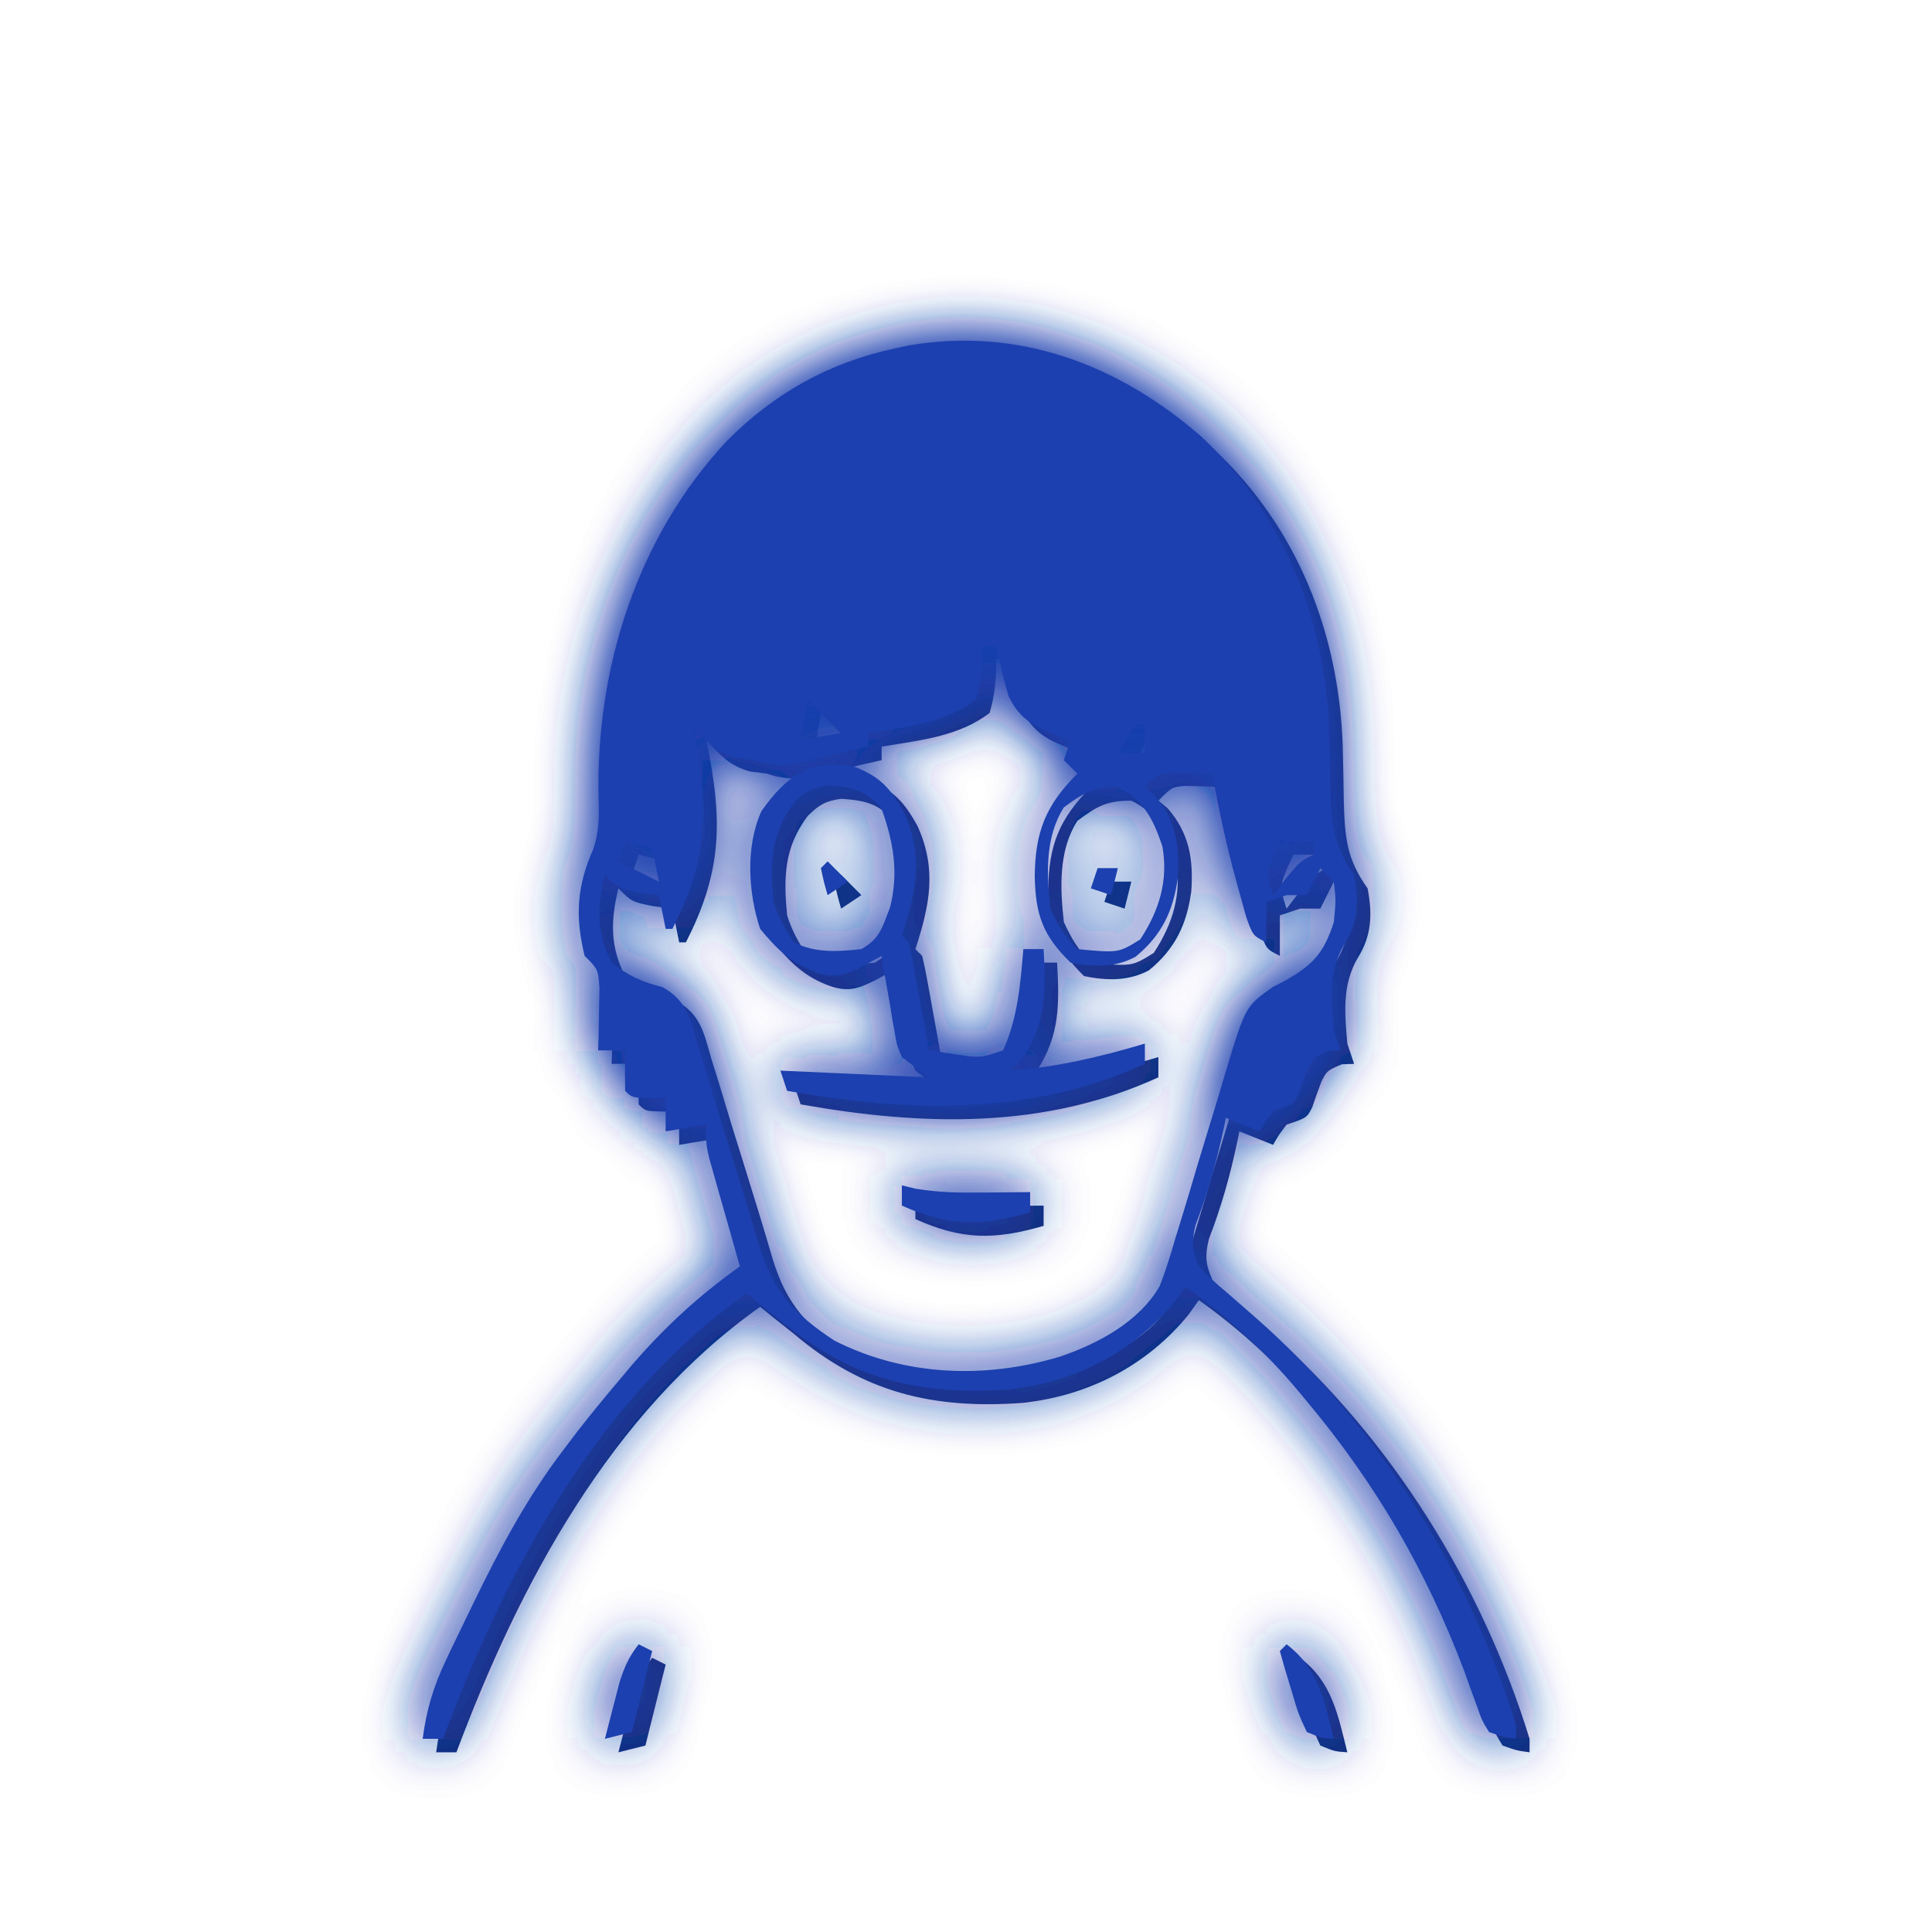
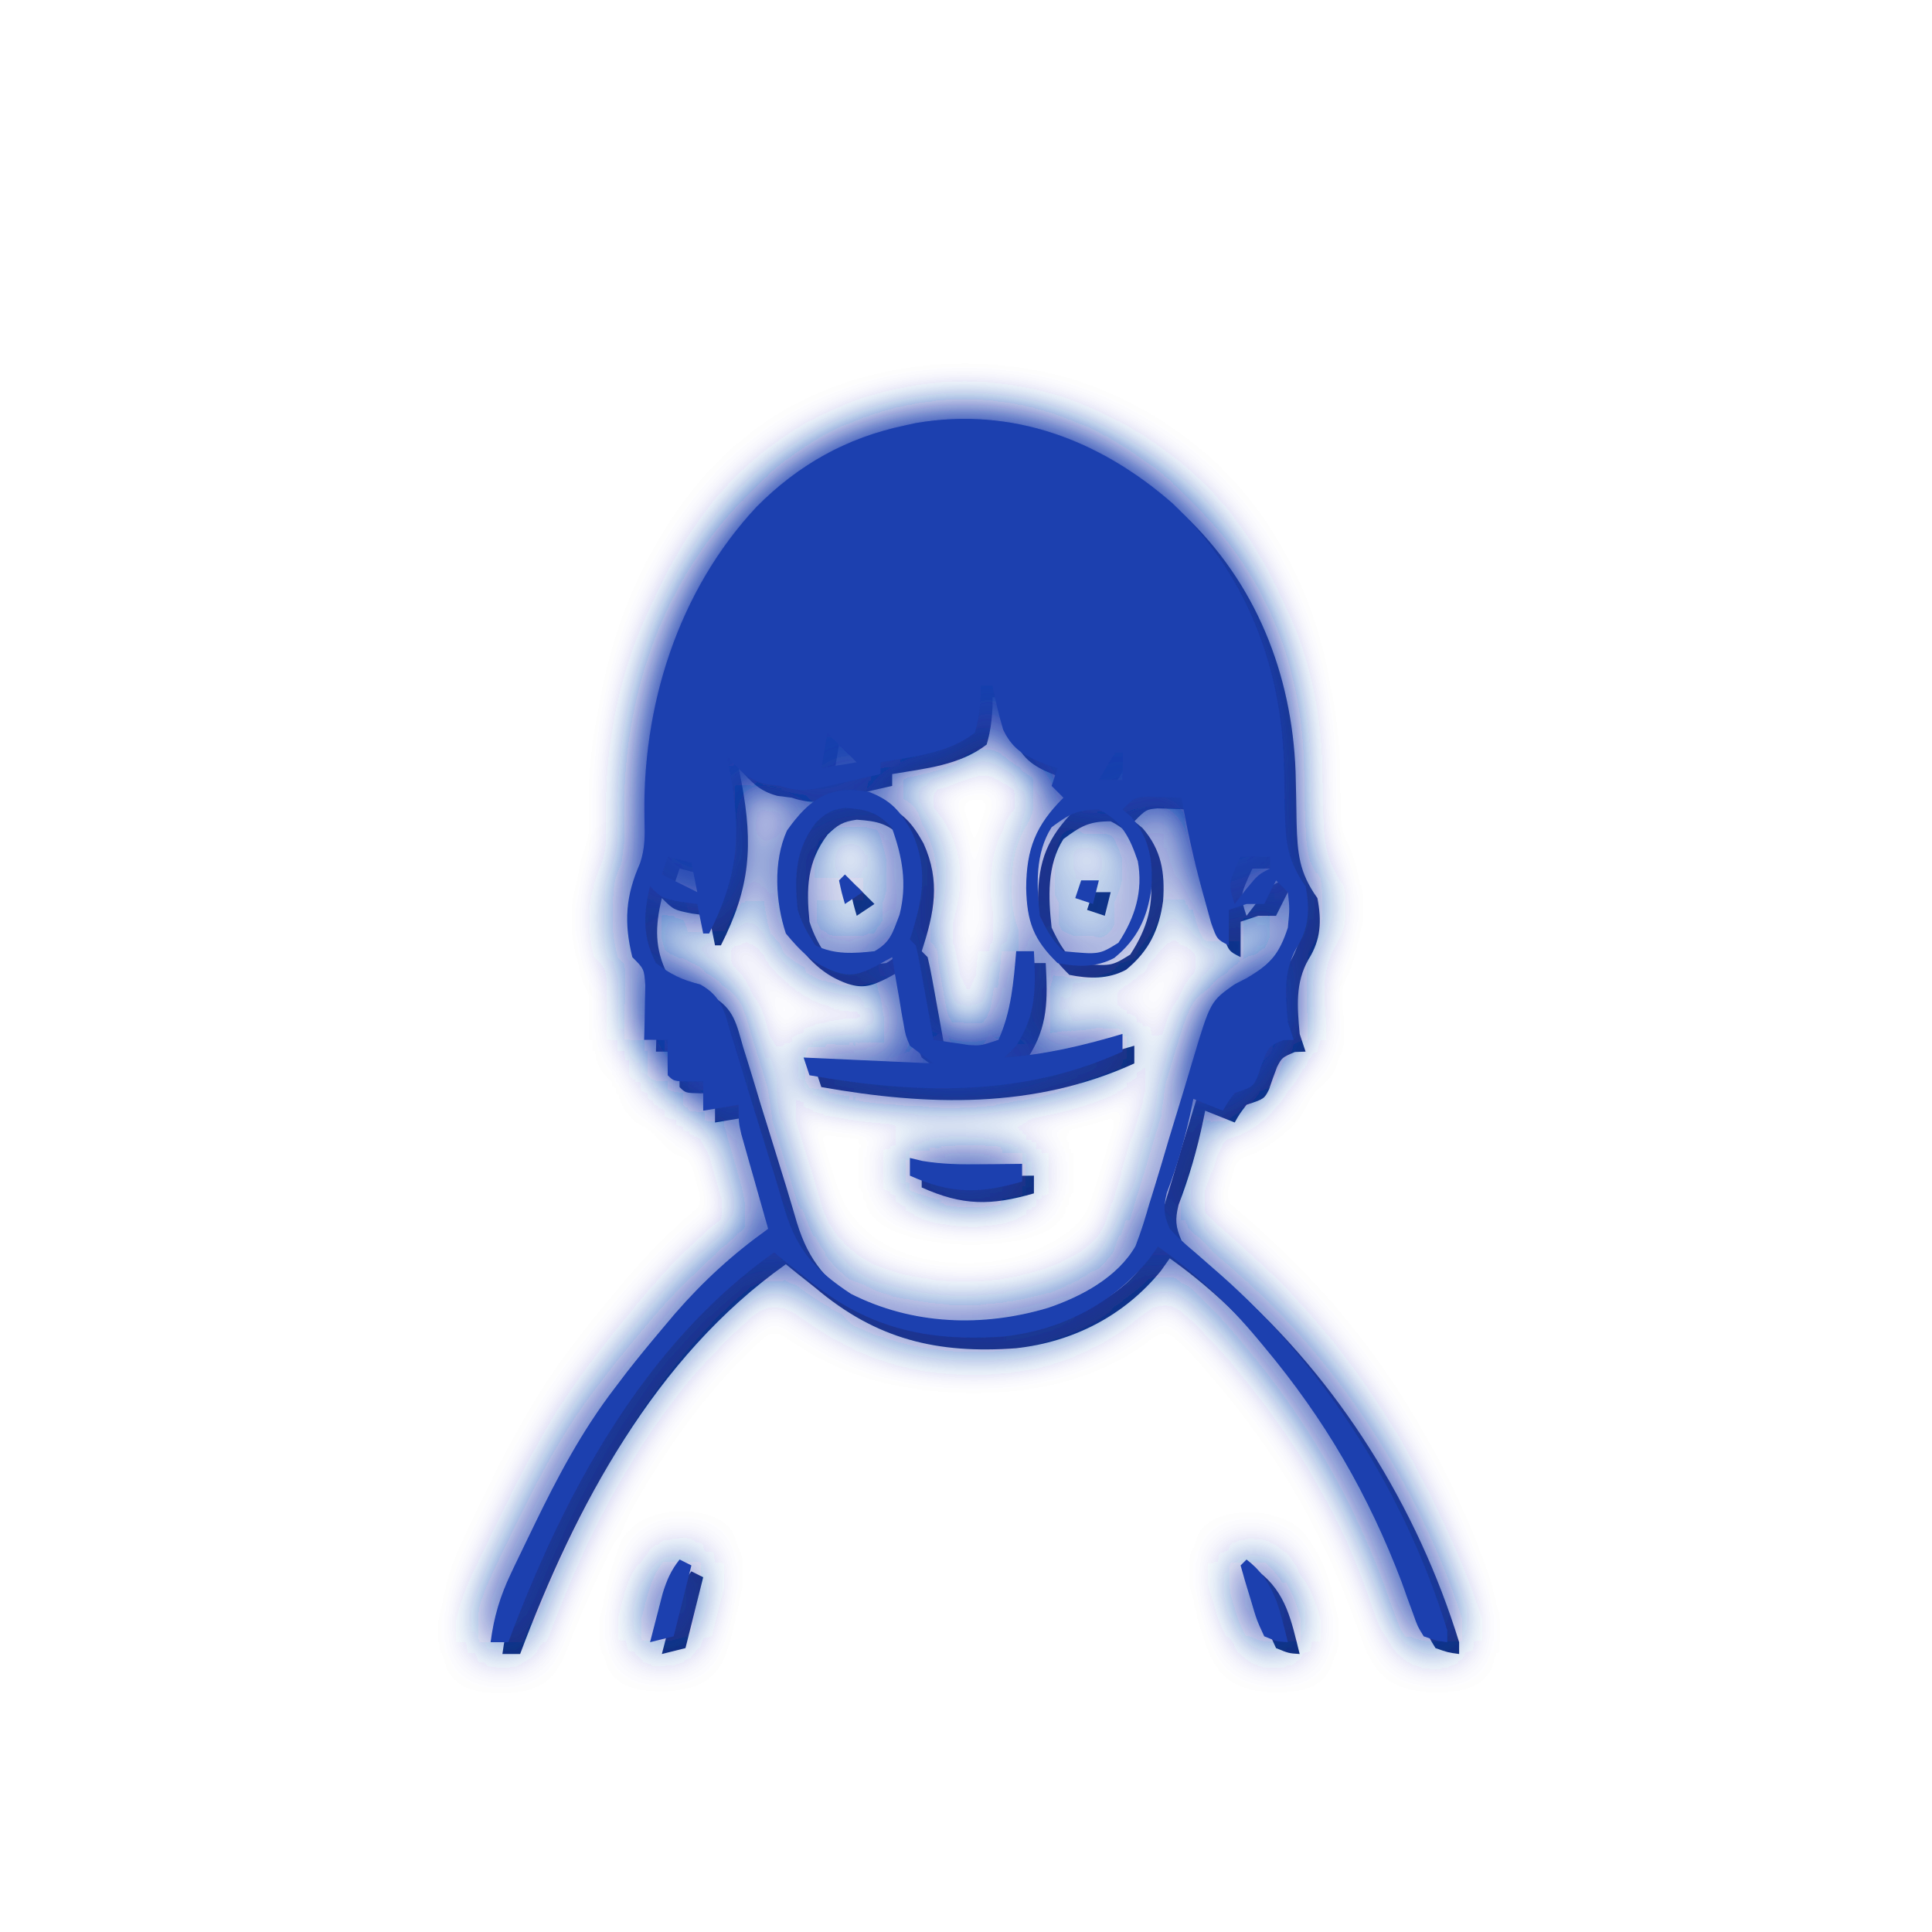
<svg xmlns="http://www.w3.org/2000/svg" version="1.1" width="229" height="229" viewBox="0 0 229 229">
  <defs>
    <filter id="glow">
      <feGaussianBlur stdDeviation="4" result="blur" />
      <feMerge>
        <feMergeNode in="blur" />
        <feMergeNode in="blur" />
        <feMergeNode in="SourceGraphic" />
      </feMerge>
    </filter>
  </defs>
-   <g transform="translate(22.9,22.9) scale(0.8)">
+   <g transform="translate(34.35,34.35) scale(0.7)">
    <g transform="translate(2,2)">
      <path d="M0 0 C12.135 11.467 18.282 26.918 18.898 43.512 C18.975 46.383 19.028 49.254 19.068 52.127 C19.216 57.314 19.491 60.563 22.59 64.898 C23.334 68.752 23.198 71.936 21.09 75.273 C18.797 79.285 19.191 83.373 19.59 87.898 C19.92 88.888 20.25 89.878 20.59 90.898 C19.992 90.919 19.394 90.94 18.777 90.961 C16.59 91.898 16.59 91.898 15.762 93.488 C15.277 94.749 14.822 96.022 14.398 97.305 C13.59 98.898 13.59 98.898 10.59 99.898 C9.402 101.461 9.402 101.461 8.59 102.898 C6.94 102.238 5.29 101.578 3.59 100.898 C3.48 101.444 3.371 101.989 3.258 102.551 C2.219 107.494 0.891 112.139 -0.922 116.855 C-1.523 119.373 -1.435 120.517 -0.41 122.898 C1.523 124.906 1.523 124.906 4.027 127.023 C4.946 127.824 5.862 128.626 6.777 129.43 C7.247 129.84 7.716 130.25 8.199 130.672 C26.141 146.497 39.549 168.039 46.59 190.898 C46.59 191.558 46.59 192.218 46.59 192.898 C44.704 192.643 44.704 192.643 42.59 191.898 C41.544 190.203 41.544 190.203 40.766 187.988 C40.464 187.171 40.163 186.354 39.852 185.512 C39.539 184.629 39.225 183.746 38.902 182.836 C33.264 167.936 25.81 155.105 15.59 142.898 C15.203 142.432 14.816 141.965 14.417 141.484 C9.373 135.456 3.985 130.464 -2.41 125.898 C-2.905 126.6 -3.4 127.301 -3.91 128.023 C-10.11 135.622 -18.721 140.034 -28.435 141.126 C-41.755 142.093 -52.061 139.656 -62.41 130.898 C-63.408 130.105 -64.408 129.313 -65.41 128.523 C-65.74 128.255 -65.74 128.255 -67.41 126.898 C-89.555 142.571 -103.085 167.996 -112.41 192.898 C-113.4 192.898 -114.39 192.898 -115.41 192.898 C-114.847 188.609 -113.823 185.168 -111.969 181.266 C-111.726 180.751 -111.482 180.237 -111.232 179.707 C-110.447 178.058 -109.649 176.415 -108.848 174.773 C-108.712 174.493 -108.712 174.493 -108.025 173.074 C-104.063 164.905 -99.954 157.123 -94.41 149.898 C-93.767 149.049 -93.124 148.199 -92.461 147.324 C-90.495 144.802 -88.474 142.342 -86.41 139.898 C-85.688 139.041 -84.966 138.184 -84.223 137.301 C-79.416 131.768 -74.375 127.157 -68.41 122.898 C-68.562 122.369 -68.713 121.839 -68.869 121.294 C-69.554 118.892 -70.232 116.489 -70.91 114.086 C-71.149 113.253 -71.387 112.419 -71.633 111.561 C-71.858 110.758 -72.084 109.956 -72.316 109.129 C-72.421 108.76 -72.421 108.76 -72.951 106.891 C-73.41 104.898 -73.41 104.898 -73.41 101.898 C-74.4 102.063 -74.4 102.063 -79.41 102.898 C-79.41 101.248 -79.41 99.598 -79.41 97.898 C-80.215 97.919 -81.019 97.94 -81.848 97.961 C-84.41 97.898 -84.41 97.898 -85.41 96.898 C-85.451 94.899 -85.453 92.898 -85.41 90.898 C-86.73 90.898 -88.05 90.898 -89.41 90.898 C-89.387 90.055 -89.364 89.212 -89.34 88.344 C-89.322 87.248 -89.304 86.152 -89.285 85.023 C-89.262 83.933 -89.239 82.842 -89.215 81.719 C-89.41 78.898 -89.41 78.898 -91.41 76.898 C-92.876 70.967 -92.545 66.509 -90.105 61.004 C-89.27 58.475 -89.278 56.432 -89.348 53.773 C-89.854 34.477 -83.667 14.876 -70.384 0.658 C-63.34 -6.45 -55.196 -11.026 -45.41 -13.102 C-44.768 -13.243 -44.126 -13.385 -43.465 -13.531 C-27.036 -16.35 -12.226 -10.66 0 0 Z M-32.41 30.898 C-32.413 31.441 -32.415 31.984 -32.418 32.543 C-32.539 34.785 -32.774 36.743 -33.41 38.898 C-37.992 42.423 -43.804 42.957 -49.41 43.898 C-49.41 44.558 -49.41 45.218 -49.41 45.898 C-51.679 46.429 -53.95 46.948 -56.223 47.461 C-56.865 47.612 -57.508 47.764 -58.17 47.92 C-61.436 48.648 -63.173 48.977 -66.41 47.898 C-67.215 47.795 -68.019 47.692 -68.848 47.586 C-72.006 46.739 -73.204 45.245 -75.41 42.898 C-75.254 43.66 -75.098 44.422 -74.938 45.207 C-72.91 55.961 -73.441 63.122 -78.41 72.898 C-78.74 72.898 -79.07 72.898 -79.41 72.898 C-79.74 71.248 -80.07 69.598 -80.41 67.898 C-80.885 67.837 -80.885 67.837 -83.285 67.523 C-86.41 66.898 -86.41 66.898 -88.41 64.898 C-89.57 69.655 -89.667 73.519 -87.41 77.898 C-84.93 79.843 -82.966 80.761 -79.917 81.515 C-76.188 83.573 -75.771 86.268 -74.621 90.215 C-74.391 90.945 -74.161 91.676 -73.924 92.428 C-73.192 94.767 -72.488 97.113 -71.785 99.461 C-71.305 101.014 -70.823 102.567 -70.34 104.119 C-67.087 114.593 -67.087 114.593 -65.546 119.844 C-63.496 126.556 -60.319 130.02 -54.41 133.898 C-43.983 139.194 -32.066 139.603 -20.973 136.273 C-15.353 134.359 -9.278 131.121 -6.222 125.849 C-5.309 123.502 -4.574 121.162 -3.891 118.738 C-3.621 117.871 -3.35 117.003 -3.072 116.11 C-2.221 113.359 -1.408 110.599 -0.598 107.836 C0.238 105.072 1.081 102.311 1.93 99.552 C2.454 97.841 2.969 96.127 3.473 94.41 C6.476 84.394 6.476 84.394 10.527 81.527 C11.208 81.175 11.889 80.824 12.59 80.461 C16.662 78.066 18.12 76.4 19.59 71.898 C19.902 68.648 19.902 68.648 19.59 65.898 C18.93 65.238 18.27 64.578 17.59 63.898 C16.93 65.218 16.27 66.538 15.59 67.898 C14.6 67.898 13.61 67.898 12.59 67.898 C12.095 68.063 12.095 68.063 9.59 68.898 C9.59 70.878 9.59 72.858 9.59 74.898 C7.59 73.898 7.59 73.898 6.59 71.09 C6.247 69.883 5.915 68.673 5.59 67.461 C5.416 66.834 5.242 66.206 5.063 65.56 C3.658 60.387 2.515 55.18 1.59 49.898 C0.299 49.844 -0.993 49.806 -2.285 49.773 C-3.004 49.75 -3.724 49.727 -4.465 49.703 C-6.41 49.898 -6.41 49.898 -8.41 51.898 C-8.183 52.084 -8.183 52.084 -7.035 53.023 C-3.801 56.756 -3.196 60.598 -3.535 65.398 C-4.224 70.258 -5.904 73.851 -9.797 77.031 C-12.839 78.666 -16.078 78.577 -19.41 77.898 C-23.538 73.876 -24.588 70.843 -24.723 65.211 C-24.682 58.516 -23.091 54.579 -18.41 49.898 C-18.74 49.568 -18.74 49.568 -20.41 47.898 C-20.245 47.403 -20.245 47.403 -19.41 44.898 C-19.953 44.726 -20.496 44.553 -21.055 44.375 C-24.665 42.957 -26.878 42.004 -28.609 38.406 C-29.334 35.912 -29.942 33.452 -30.41 30.898 C-31.07 30.898 -31.73 30.898 -32.41 30.898 Z M-58.41 38.898 C-58.74 40.878 -59.07 42.858 -59.41 44.898 C-57.43 44.568 -55.45 44.238 -53.41 43.898 C-55.06 42.248 -56.71 40.598 -58.41 38.898 Z M-9.41 41.898 C-10.44 43.547 -11.441 45.213 -12.41 46.898 C-11.09 46.898 -9.77 46.898 -8.41 46.898 C-8.41 45.248 -8.41 43.598 -8.41 41.898 C-8.74 41.898 -9.07 41.898 -9.41 41.898 Z M-20.41 54.898 C-23.227 59.325 -22.977 64.826 -22.41 69.898 C-21.246 72.379 -20.316 73.993 -18.41 75.898 C-12.333 76.472 -12.333 76.472 -9.098 74.461 C-6.298 70.21 -4.895 65.734 -5.82 60.641 C-7.152 56.697 -8.541 53.833 -12.41 51.898 C-16.087 51.898 -17.481 52.72 -20.41 54.898 Z M-85.41 59.898 C-85.74 60.888 -86.07 61.878 -86.41 62.898 C-84.43 63.888 -82.45 64.878 -80.41 65.898 C-80.74 64.248 -81.07 62.598 -81.41 60.898 C-82.73 60.568 -84.05 60.238 -85.41 59.898 Z M11.59 59.898 C9.465 64.523 9.465 64.523 10.59 67.898 C11.209 67.094 11.827 66.29 12.465 65.461 C14.59 62.898 14.59 62.898 16.59 61.898 C16.59 61.238 16.59 60.578 16.59 59.898 C14.94 59.898 13.29 59.898 11.59 59.898 Z " fill="#142d7a" transform="translate(149.4102,36.10156)" />
      <path d="M0 0 C3.792 1.411 5.404 3.307 7.312 6.75 C10.22 13.19 9.137 18.454 7 25 C7.33 25.33 7.66 25.66 8 26 C8.292 27.19 8.536 28.392 8.754 29.598 C8.886 30.316 9.018 31.035 9.154 31.775 C9.289 32.53 9.424 33.285 9.562 34.062 C9.701 34.821 9.84 35.58 9.982 36.361 C10.325 38.24 10.664 40.12 11 42 C12.27 42.196 13.541 42.381 14.812 42.562 C15.52 42.667 16.228 42.771 16.957 42.879 C19 43 19 43 22 42 C24.166 37.186 24.559 32.22 25 27 C25.99 27 26.98 27 28 27 C28.33 33.185 28.429 37.724 25 43 C24.34 43.66 23.68 44.32 23 45 C29.938 44.503 36.342 42.979 43 41 C43 41.99 43 42.98 43 44 C26.017 51.74 8.022 51.199 -10 48 C-10.165 47.505 -10.165 47.505 -11 45 C-3.74 45.33 3.52 45.66 11 46 C9.68 45.01 8.36 44.02 7 43 C6.271 41.282 6.271 41.282 5.953 39.426 C5.831 38.759 5.708 38.092 5.582 37.404 C5.472 36.714 5.363 36.024 5.25 35.312 C5.125 34.611 5 33.909 4.871 33.186 C4.566 31.46 4.281 29.73 4 28 C3.083 28.505 2.167 29.011 1.223 29.531 C-1.296 30.785 -2.79 31.409 -5.562 30.5 C-9.352 29.147 -11.449 27.076 -14 24 C-15.774 18.679 -16.183 11.785 -13.812 6.562 C-10 1.173 -6.538 -1.187 0 0 Z M-8.938 5.25 C-12.449 9.931 -12.559 14.344 -12 20 C-11.251 22.35 -10.365 23.9 -9 26 C-5.798 27.601 -2.514 27.382 1 27 C3.779 25.426 4.072 23.816 5.25 20.812 C6.562 15.597 5.742 11.052 3.938 6.062 C1.435 3.398 -0.406 2.978 -3.996 2.727 C-6.347 3.047 -7.242 3.619 -8.938 5.25 Z " fill="#142d7a" transform="translate(98,85)" />
      <path d="M0 0 C0.99 0.99 1.98 1.98 3 3 C2.505 3.33 2.505 3.33 0 5 C-0.562 3.062 -0.562 3.062 -1 1 C-0.67 0.67 -0.34 0.34 0 0 Z " fill="#142d7a" transform="translate(94,99)" />
      <path d="M0 0 C0.99 0 1.98 0 3 0 C2.67 1.32 2.34 2.64 2 4 C1.01 3.67 0.02 3.34 -1 3 C-0.67 2.01 -0.34 1.02 0 0 Z " fill="#142d7a" transform="translate(134,100)" />
      <path d="M0 0 C0.674 0.164 1.348 0.327 2.043 0.496 C5.513 1.087 8.803 1.109 12.312 1.062 C12.958 1.058 13.603 1.053 14.268 1.049 C15.845 1.037 17.423 1.019 19 1 C19 1.99 19 2.98 19 4 C11.753 6.103 6.917 6.107 0 3 C0 2.01 0 1.02 0 0 Z " fill="#142d7a" transform="translate(105,147)" />
      <path d="M0 0 C0.66 0.33 1.32 0.66 2 1 C1.01 4.96 0.02 8.92 -1 13 C-2.32 13.33 -3.64 13.66 -5 14 C-4.549 12.227 -4.089 10.457 -3.625 8.688 C-3.37 7.701 -3.115 6.715 -2.852 5.699 C-2.127 3.402 -1.469 1.871 0 0 Z " fill="#142d7a" transform="translate(66,215)" />
      <path d="M0 0 C4.756 3.608 5.608 8.474 7 14 C5.141 13.879 5.141 13.879 3 13 C1.734 10.277 1.734 10.277 0.75 6.938 C0.415 5.833 0.08 4.728 -0.266 3.59 C-0.387 3.163 -0.387 3.163 -1 1 C-0.67 0.67 -0.34 0.34 0 0 Z " fill="#142d7a" transform="translate(162,215)" />
    </g>
    <g filter="url(#glow)">
      <path d="M0 0 C12.135 11.467 18.282 26.918 18.898 43.512 C18.975 46.383 19.028 49.254 19.068 52.127 C19.216 57.314 19.491 60.563 22.59 64.898 C23.334 68.752 23.198 71.936 21.09 75.273 C18.797 79.285 19.191 83.373 19.59 87.898 C19.92 88.888 20.25 89.878 20.59 90.898 C19.992 90.919 19.394 90.94 18.777 90.961 C16.59 91.898 16.59 91.898 15.762 93.488 C15.277 94.749 14.822 96.022 14.398 97.305 C13.59 98.898 13.59 98.898 10.59 99.898 C9.402 101.461 9.402 101.461 8.59 102.898 C6.94 102.238 5.29 101.578 3.59 100.898 C3.48 101.444 3.371 101.989 3.258 102.551 C2.219 107.494 0.891 112.139 -0.922 116.855 C-1.523 119.373 -1.435 120.517 -0.41 122.898 C1.523 124.906 1.523 124.906 4.027 127.023 C4.946 127.824 5.862 128.626 6.777 129.43 C7.247 129.84 7.716 130.25 8.199 130.672 C26.141 146.497 39.549 168.039 46.59 190.898 C46.59 191.558 46.59 192.218 46.59 192.898 C44.704 192.643 44.704 192.643 42.59 191.898 C41.544 190.203 41.544 190.203 40.766 187.988 C40.464 187.171 40.163 186.354 39.852 185.512 C39.539 184.629 39.225 183.746 38.902 182.836 C33.264 167.936 25.81 155.105 15.59 142.898 C15.203 142.432 14.816 141.965 14.417 141.484 C9.373 135.456 3.985 130.464 -2.41 125.898 C-2.905 126.6 -3.4 127.301 -3.91 128.023 C-10.11 135.622 -18.721 140.034 -28.435 141.126 C-41.755 142.093 -52.061 139.656 -62.41 130.898 C-63.408 130.105 -64.408 129.313 -65.41 128.523 C-65.74 128.255 -65.74 128.255 -67.41 126.898 C-89.555 142.571 -103.085 167.996 -112.41 192.898 C-113.4 192.898 -114.39 192.898 -115.41 192.898 C-114.847 188.609 -113.823 185.168 -111.969 181.266 C-111.726 180.751 -111.482 180.237 -111.232 179.707 C-110.447 178.058 -109.649 176.415 -108.848 174.773 C-108.712 174.493 -108.712 174.493 -108.025 173.074 C-104.063 164.905 -99.954 157.123 -94.41 149.898 C-93.767 149.049 -93.124 148.199 -92.461 147.324 C-90.495 144.802 -88.474 142.342 -86.41 139.898 C-85.688 139.041 -84.966 138.184 -84.223 137.301 C-79.416 131.768 -74.375 127.157 -68.41 122.898 C-68.562 122.369 -68.713 121.839 -68.869 121.294 C-69.554 118.892 -70.232 116.489 -70.91 114.086 C-71.149 113.253 -71.387 112.419 -71.633 111.561 C-71.858 110.758 -72.084 109.956 -72.316 109.129 C-72.421 108.76 -72.421 108.76 -72.951 106.891 C-73.41 104.898 -73.41 104.898 -73.41 101.898 C-74.4 102.063 -74.4 102.063 -79.41 102.898 C-79.41 101.248 -79.41 99.598 -79.41 97.898 C-80.215 97.919 -81.019 97.94 -81.848 97.961 C-84.41 97.898 -84.41 97.898 -85.41 96.898 C-85.451 94.899 -85.453 92.898 -85.41 90.898 C-86.73 90.898 -88.05 90.898 -89.41 90.898 C-89.387 90.055 -89.364 89.212 -89.34 88.344 C-89.322 87.248 -89.304 86.152 -89.285 85.023 C-89.262 83.933 -89.239 82.842 -89.215 81.719 C-89.41 78.898 -89.41 78.898 -91.41 76.898 C-92.876 70.967 -92.545 66.509 -90.105 61.004 C-89.27 58.475 -89.278 56.432 -89.348 53.773 C-89.854 34.477 -83.667 14.876 -70.384 0.658 C-63.34 -6.45 -55.196 -11.026 -45.41 -13.102 C-44.768 -13.243 -44.126 -13.385 -43.465 -13.531 C-27.036 -16.35 -12.226 -10.66 0 0 Z M-32.41 30.898 C-32.413 31.441 -32.415 31.984 -32.418 32.543 C-32.539 34.785 -32.774 36.743 -33.41 38.898 C-37.992 42.423 -43.804 42.957 -49.41 43.898 C-49.41 44.558 -49.41 45.218 -49.41 45.898 C-51.679 46.429 -53.95 46.948 -56.223 47.461 C-56.865 47.612 -57.508 47.764 -58.17 47.92 C-61.436 48.648 -63.173 48.977 -66.41 47.898 C-67.215 47.795 -68.019 47.692 -68.848 47.586 C-72.006 46.739 -73.204 45.245 -75.41 42.898 C-75.254 43.66 -75.098 44.422 -74.938 45.207 C-72.91 55.961 -73.441 63.122 -78.41 72.898 C-78.74 72.898 -79.07 72.898 -79.41 72.898 C-79.74 71.248 -80.07 69.598 -80.41 67.898 C-80.885 67.837 -80.885 67.837 -83.285 67.523 C-86.41 66.898 -86.41 66.898 -88.41 64.898 C-89.57 69.655 -89.667 73.519 -87.41 77.898 C-84.93 79.843 -82.966 80.761 -79.917 81.515 C-76.188 83.573 -75.771 86.268 -74.621 90.215 C-74.391 90.945 -74.161 91.676 -73.924 92.428 C-73.192 94.767 -72.488 97.113 -71.785 99.461 C-71.305 101.014 -70.823 102.567 -70.34 104.119 C-67.087 114.593 -67.087 114.593 -65.546 119.844 C-63.496 126.556 -60.319 130.02 -54.41 133.898 C-43.983 139.194 -32.066 139.603 -20.973 136.273 C-15.353 134.359 -9.278 131.121 -6.222 125.849 C-5.309 123.502 -4.574 121.162 -3.891 118.738 C-3.621 117.871 -3.35 117.003 -3.072 116.11 C-2.221 113.359 -1.408 110.599 -0.598 107.836 C0.238 105.072 1.081 102.311 1.93 99.552 C2.454 97.841 2.969 96.127 3.473 94.41 C6.476 84.394 6.476 84.394 10.527 81.527 C11.208 81.175 11.889 80.824 12.59 80.461 C16.662 78.066 18.12 76.4 19.59 71.898 C19.902 68.648 19.902 68.648 19.59 65.898 C18.93 65.238 18.27 64.578 17.59 63.898 C16.93 65.218 16.27 66.538 15.59 67.898 C14.6 67.898 13.61 67.898 12.59 67.898 C12.095 68.063 12.095 68.063 9.59 68.898 C9.59 70.878 9.59 72.858 9.59 74.898 C7.59 73.898 7.59 73.898 6.59 71.09 C6.247 69.883 5.915 68.673 5.59 67.461 C5.416 66.834 5.242 66.206 5.063 65.56 C3.658 60.387 2.515 55.18 1.59 49.898 C0.299 49.844 -0.993 49.806 -2.285 49.773 C-3.004 49.75 -3.724 49.727 -4.465 49.703 C-6.41 49.898 -6.41 49.898 -8.41 51.898 C-8.183 52.084 -8.183 52.084 -7.035 53.023 C-3.801 56.756 -3.196 60.598 -3.535 65.398 C-4.224 70.258 -5.904 73.851 -9.797 77.031 C-12.839 78.666 -16.078 78.577 -19.41 77.898 C-23.538 73.876 -24.588 70.843 -24.723 65.211 C-24.682 58.516 -23.091 54.579 -18.41 49.898 C-18.74 49.568 -18.74 49.568 -20.41 47.898 C-20.245 47.403 -20.245 47.403 -19.41 44.898 C-19.953 44.726 -20.496 44.553 -21.055 44.375 C-24.665 42.957 -26.878 42.004 -28.609 38.406 C-29.334 35.912 -29.942 33.452 -30.41 30.898 C-31.07 30.898 -31.73 30.898 -32.41 30.898 Z M-58.41 38.898 C-58.74 40.878 -59.07 42.858 -59.41 44.898 C-57.43 44.568 -55.45 44.238 -53.41 43.898 C-55.06 42.248 -56.71 40.598 -58.41 38.898 Z M-9.41 41.898 C-10.44 43.547 -11.441 45.213 -12.41 46.898 C-11.09 46.898 -9.77 46.898 -8.41 46.898 C-8.41 45.248 -8.41 43.598 -8.41 41.898 C-8.74 41.898 -9.07 41.898 -9.41 41.898 Z M-20.41 54.898 C-23.227 59.325 -22.977 64.826 -22.41 69.898 C-21.246 72.379 -20.316 73.993 -18.41 75.898 C-12.333 76.472 -12.333 76.472 -9.098 74.461 C-6.298 70.21 -4.895 65.734 -5.82 60.641 C-7.152 56.697 -8.541 53.833 -12.41 51.898 C-16.087 51.898 -17.481 52.72 -20.41 54.898 Z M-85.41 59.898 C-85.74 60.888 -86.07 61.878 -86.41 62.898 C-84.43 63.888 -82.45 64.878 -80.41 65.898 C-80.74 64.248 -81.07 62.598 -81.41 60.898 C-82.73 60.568 -84.05 60.238 -85.41 59.898 Z M11.59 59.898 C9.465 64.523 9.465 64.523 10.59 67.898 C11.209 67.094 11.827 66.29 12.465 65.461 C14.59 62.898 14.59 62.898 16.59 61.898 C16.59 61.238 16.59 60.578 16.59 59.898 C14.94 59.898 13.29 59.898 11.59 59.898 Z " fill="#1e40af" transform="translate(149.4102,36.10156)" />
      <path d="M0 0 C3.792 1.411 5.404 3.307 7.312 6.75 C10.22 13.19 9.137 18.454 7 25 C7.33 25.33 7.66 25.66 8 26 C8.292 27.19 8.536 28.392 8.754 29.598 C8.886 30.316 9.018 31.035 9.154 31.775 C9.289 32.53 9.424 33.285 9.562 34.062 C9.701 34.821 9.84 35.58 9.982 36.361 C10.325 38.24 10.664 40.12 11 42 C12.27 42.196 13.541 42.381 14.812 42.562 C15.52 42.667 16.228 42.771 16.957 42.879 C19 43 19 43 22 42 C24.166 37.186 24.559 32.22 25 27 C25.99 27 26.98 27 28 27 C28.33 33.185 28.429 37.724 25 43 C24.34 43.66 23.68 44.32 23 45 C29.938 44.503 36.342 42.979 43 41 C43 41.99 43 42.98 43 44 C26.017 51.74 8.022 51.199 -10 48 C-10.165 47.505 -10.165 47.505 -11 45 C-3.74 45.33 3.52 45.66 11 46 C9.68 45.01 8.36 44.02 7 43 C6.271 41.282 6.271 41.282 5.953 39.426 C5.831 38.759 5.708 38.092 5.582 37.404 C5.472 36.714 5.363 36.024 5.25 35.312 C5.125 34.611 5 33.909 4.871 33.186 C4.566 31.46 4.281 29.73 4 28 C3.083 28.505 2.167 29.011 1.223 29.531 C-1.296 30.785 -2.79 31.409 -5.562 30.5 C-9.352 29.147 -11.449 27.076 -14 24 C-15.774 18.679 -16.183 11.785 -13.812 6.562 C-10 1.173 -6.538 -1.187 0 0 Z M-8.938 5.25 C-12.449 9.931 -12.559 14.344 -12 20 C-11.251 22.35 -10.365 23.9 -9 26 C-5.798 27.601 -2.514 27.382 1 27 C3.779 25.426 4.072 23.816 5.25 20.812 C6.562 15.597 5.742 11.052 3.938 6.062 C1.435 3.398 -0.406 2.978 -3.996 2.727 C-6.347 3.047 -7.242 3.619 -8.938 5.25 Z " fill="#1e40af" transform="translate(98,85)" />
      <path d="M0 0 C0.99 0.99 1.98 1.98 3 3 C2.505 3.33 2.505 3.33 0 5 C-0.562 3.062 -0.562 3.062 -1 1 C-0.67 0.67 -0.34 0.34 0 0 Z " fill="#1e40af" transform="translate(94,99)" />
      <path d="M0 0 C0.99 0 1.98 0 3 0 C2.67 1.32 2.34 2.64 2 4 C1.01 3.67 0.02 3.34 -1 3 C-0.67 2.01 -0.34 1.02 0 0 Z " fill="#1e40af" transform="translate(134,100)" />
      <path d="M0 0 C0.674 0.164 1.348 0.327 2.043 0.496 C5.513 1.087 8.803 1.109 12.312 1.062 C12.958 1.058 13.603 1.053 14.268 1.049 C15.845 1.037 17.423 1.019 19 1 C19 1.99 19 2.98 19 4 C11.753 6.103 6.917 6.107 0 3 C0 2.01 0 1.02 0 0 Z " fill="#1e40af" transform="translate(105,147)" />
      <path d="M0 0 C0.66 0.33 1.32 0.66 2 1 C1.01 4.96 0.02 8.92 -1 13 C-2.32 13.33 -3.64 13.66 -5 14 C-4.549 12.227 -4.089 10.457 -3.625 8.688 C-3.37 7.701 -3.115 6.715 -2.852 5.699 C-2.127 3.402 -1.469 1.871 0 0 Z " fill="#1e40af" transform="translate(66,215)" />
      <path d="M0 0 C4.756 3.608 5.608 8.474 7 14 C5.141 13.879 5.141 13.879 3 13 C1.734 10.277 1.734 10.277 0.75 6.938 C0.415 5.833 0.08 4.728 -0.266 3.59 C-0.387 3.163 -0.387 3.163 -1 1 C-0.67 0.67 -0.34 0.34 0 0 Z " fill="#1e40af" transform="translate(162,215)" />
    </g>
  </g>
</svg>
